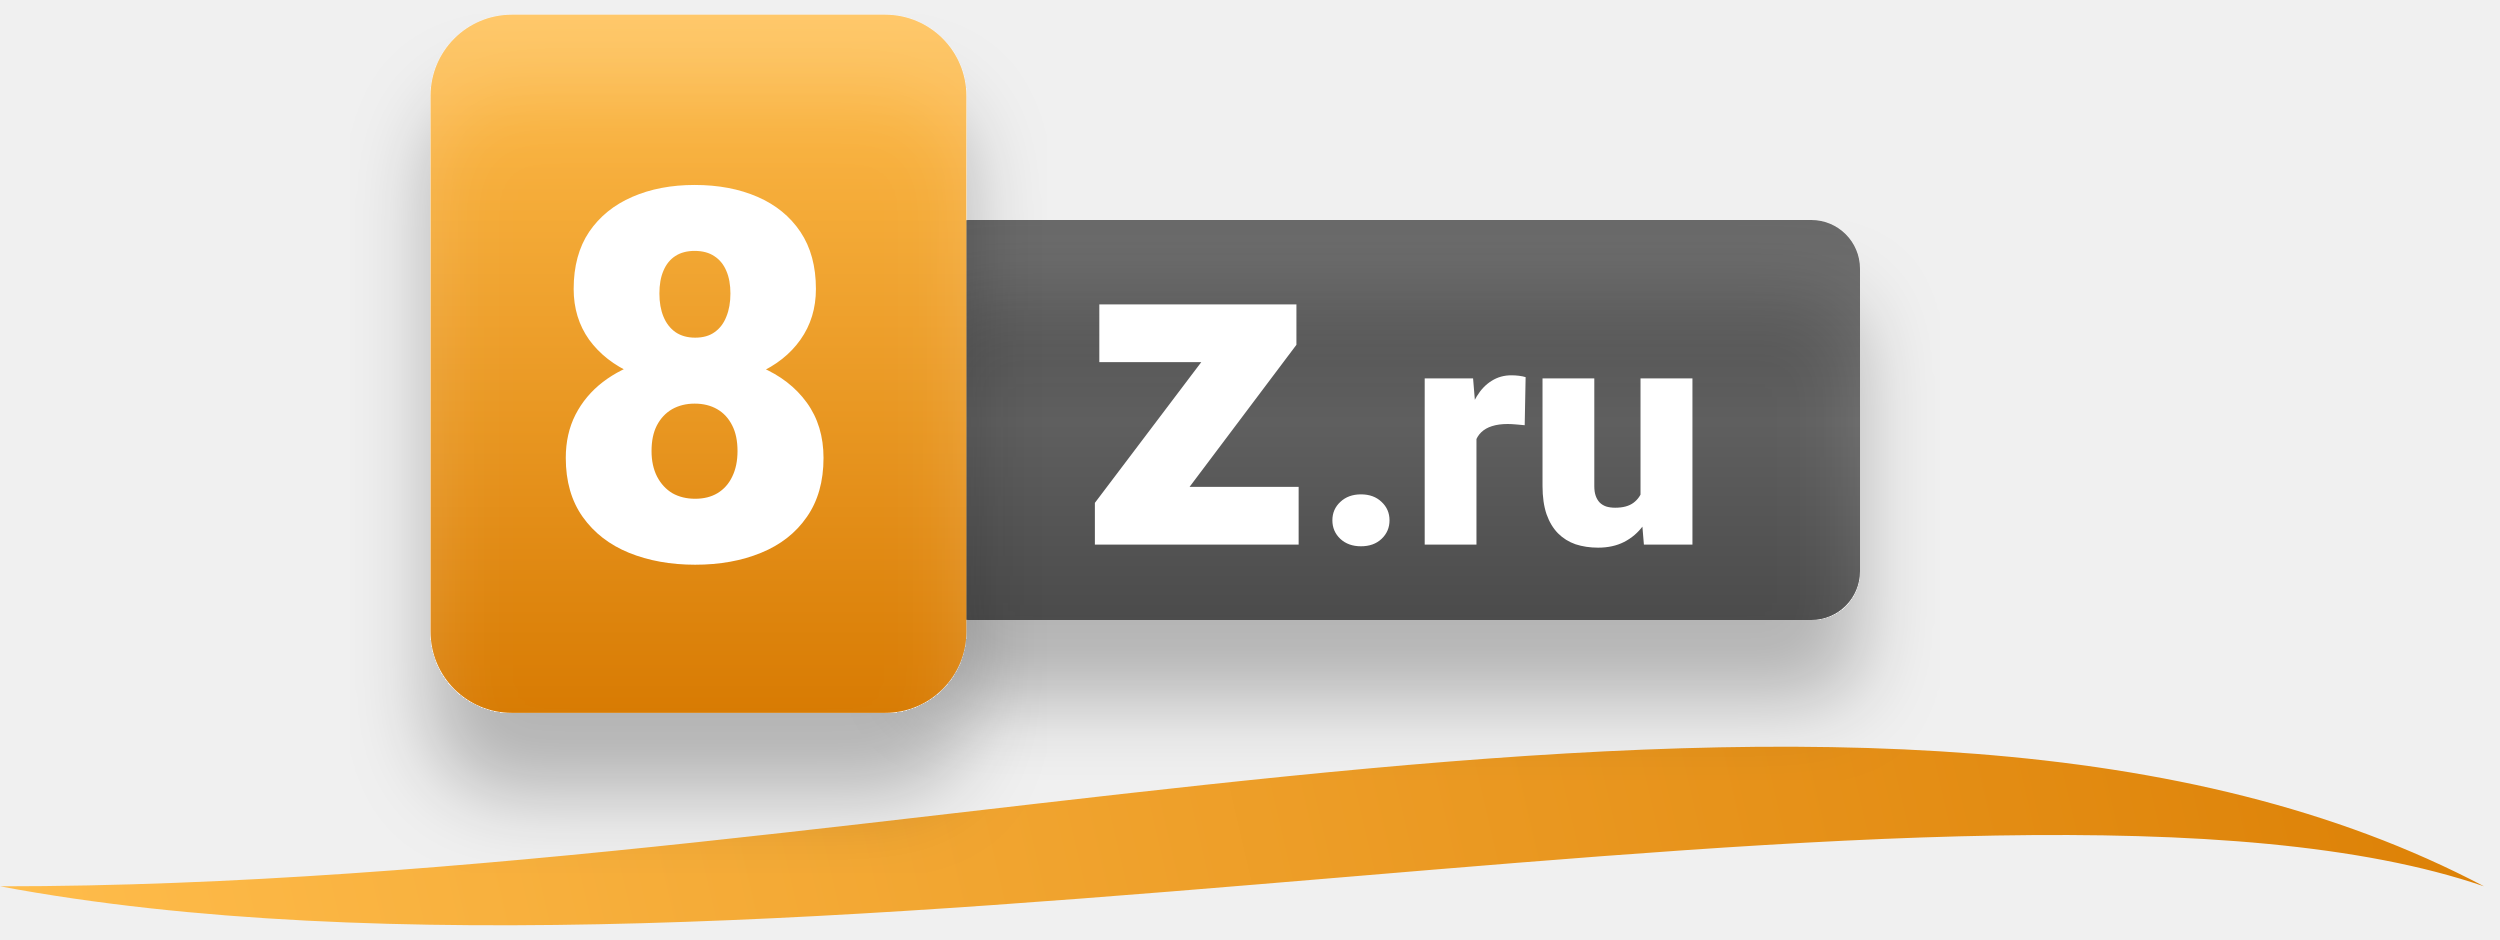
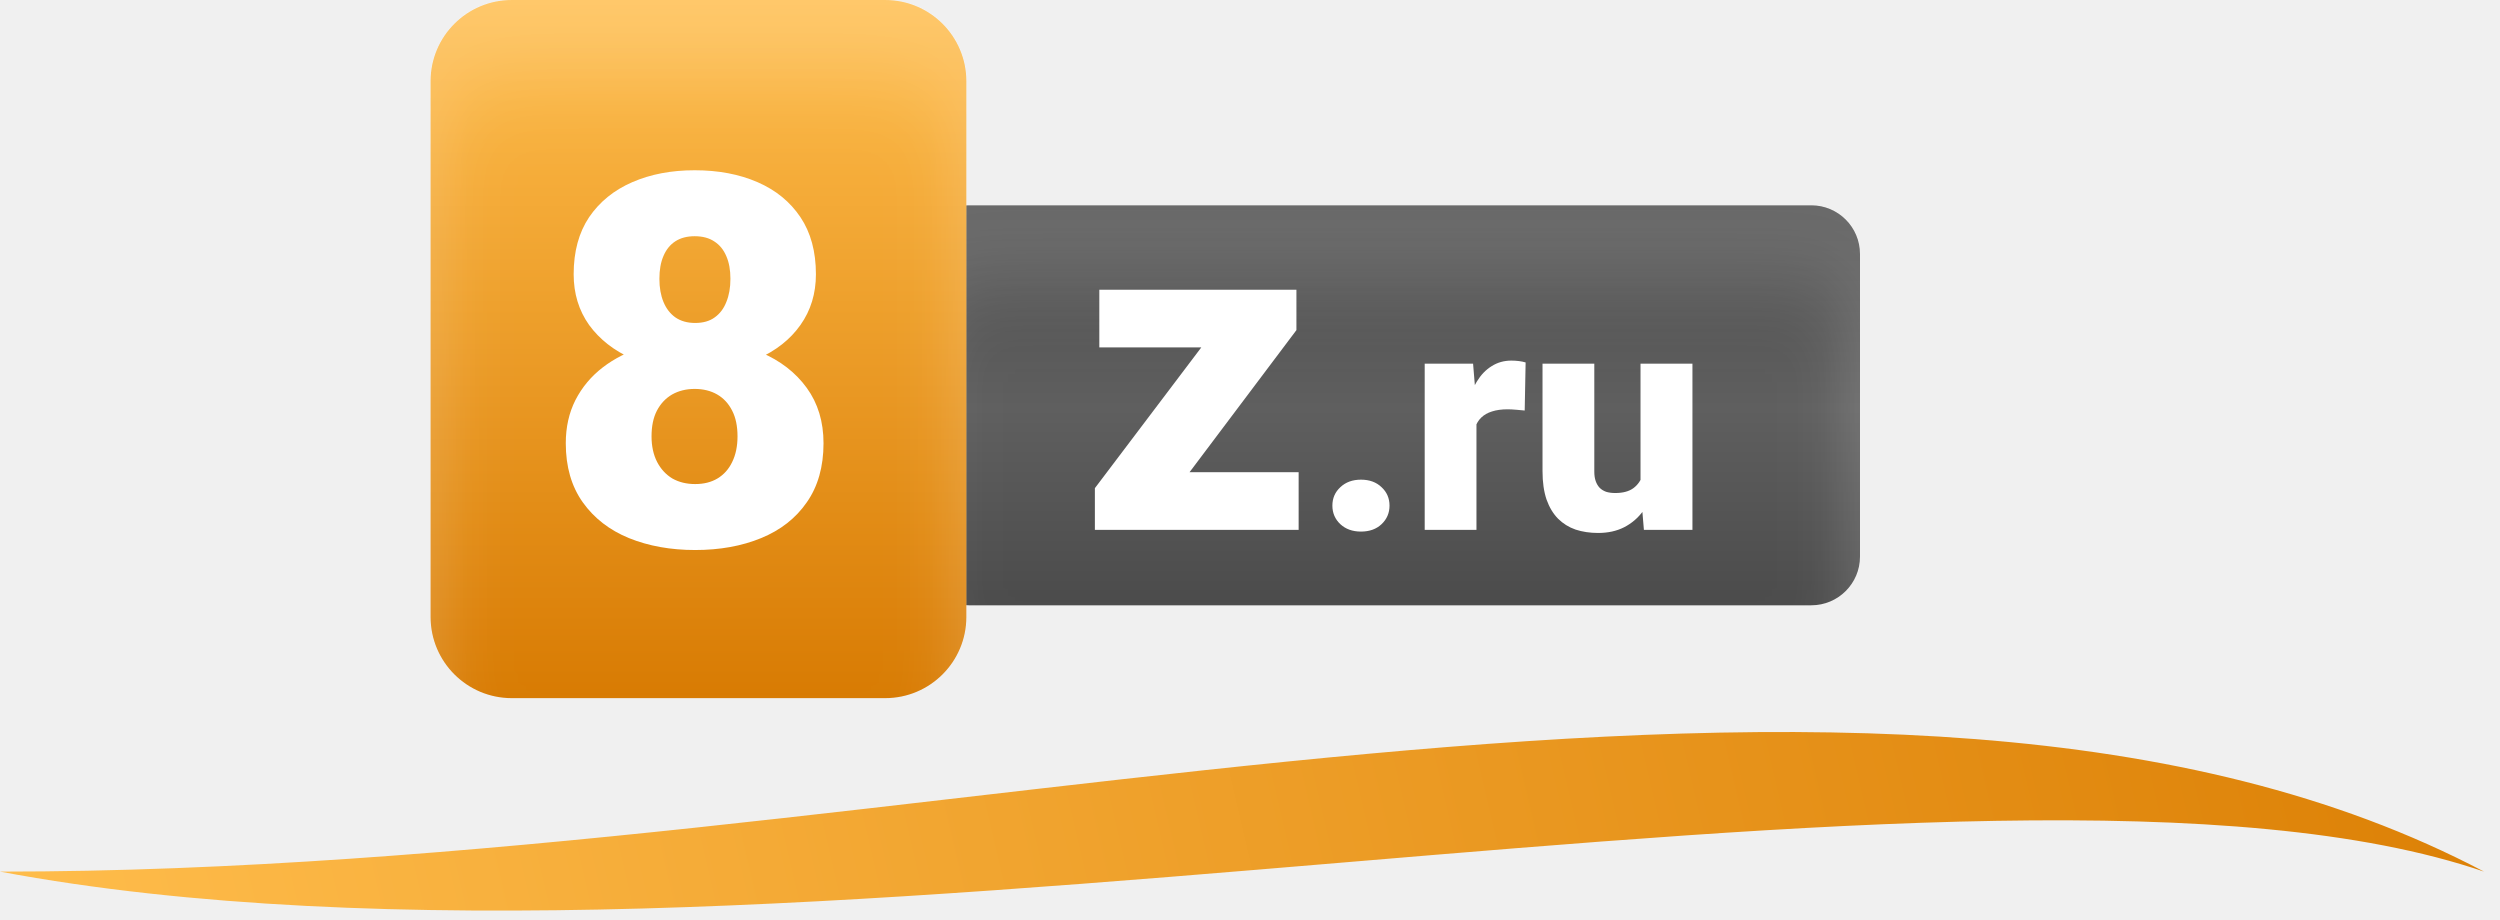
- <svg xmlns="http://www.w3.org/2000/svg" width="125" height="47" viewBox="0 0 125 47" fill="none">
-   <path d="M0 44.316C46.602 44.316 94.37 28.61 124.202 44.316C99.653 35.904 38.28 51.494 0 44.316Z" fill="url(#paint0_linear_3_106)" />
-   <g filter="url(#filter0_di_3_106)">
-     <rect x="46" y="11" width="47" height="20" rx="2.435" fill="url(#paint1_linear_3_106)" />
+ <svg xmlns="http://www.w3.org/2000/svg" width="125" height="46" viewBox="0 0 125 46" fill="none">
+   <path d="M0 43.581C46.602 43.581 94.37 27.875 124.202 43.581C99.653 35.169 38.28 50.759 0 43.581Z" fill="url(#paint0_linear_2002_3)" />
+   <g filter="url(#filter0_i_2002_3)">
+     <rect x="46" y="10.265" width="47" height="20" rx="2.435" fill="url(#paint1_linear_2002_3)" />
  </g>
-   <g filter="url(#filter1_di_3_106)">
-     <rect x="21.529" y="0.735" width="26.789" height="34.907" rx="4.059" fill="url(#paint2_linear_3_106)" />
+   <g filter="url(#filter1_i_2002_3)">
+     <rect x="21.529" width="26.789" height="34.907" rx="4.059" fill="url(#paint2_linear_2002_3)" />
  </g>
-   <path d="M41.176 22.896C41.176 24.071 40.897 25.056 40.339 25.851C39.789 26.646 39.029 27.242 38.056 27.639C37.092 28.037 35.993 28.236 34.758 28.236C33.532 28.236 32.429 28.037 31.448 27.639C30.475 27.242 29.706 26.646 29.139 25.851C28.573 25.056 28.289 24.071 28.289 22.896C28.289 22.092 28.45 21.373 28.771 20.739C29.101 20.097 29.558 19.551 30.141 19.103C30.725 18.655 31.405 18.312 32.183 18.076C32.97 17.839 33.82 17.721 34.733 17.721C35.967 17.721 37.071 17.932 38.043 18.355C39.016 18.769 39.781 19.361 40.339 20.13C40.897 20.9 41.176 21.822 41.176 22.896ZM36.876 22.553C36.876 22.046 36.788 21.619 36.61 21.272C36.432 20.917 36.183 20.646 35.862 20.46C35.54 20.274 35.164 20.181 34.733 20.181C34.31 20.181 33.934 20.274 33.604 20.46C33.283 20.646 33.029 20.917 32.843 21.272C32.665 21.619 32.577 22.046 32.577 22.553C32.577 23.044 32.67 23.471 32.856 23.834C33.042 24.189 33.295 24.464 33.617 24.659C33.946 24.845 34.327 24.938 34.758 24.938C35.19 24.938 35.562 24.845 35.874 24.659C36.196 24.464 36.441 24.189 36.61 23.834C36.788 23.471 36.876 23.044 36.876 22.553ZM40.796 14.448C40.796 15.412 40.538 16.258 40.022 16.985C39.515 17.704 38.804 18.266 37.891 18.672C36.986 19.069 35.942 19.268 34.758 19.268C33.583 19.268 32.534 19.069 31.613 18.672C30.699 18.266 29.98 17.704 29.456 16.985C28.94 16.258 28.683 15.412 28.683 14.448C28.683 13.315 28.94 12.364 29.456 11.594C29.98 10.825 30.699 10.241 31.613 9.844C32.526 9.446 33.566 9.248 34.733 9.248C35.917 9.248 36.965 9.446 37.879 9.844C38.792 10.241 39.506 10.825 40.022 11.594C40.538 12.364 40.796 13.315 40.796 14.448ZM36.521 14.676C36.521 14.237 36.454 13.86 36.318 13.547C36.183 13.226 35.984 12.981 35.722 12.812C35.46 12.634 35.13 12.545 34.733 12.545C34.352 12.545 34.031 12.63 33.769 12.799C33.507 12.968 33.308 13.213 33.173 13.535C33.037 13.848 32.97 14.228 32.97 14.676C32.97 15.116 33.037 15.501 33.173 15.831C33.308 16.16 33.507 16.418 33.769 16.604C34.039 16.79 34.369 16.883 34.758 16.883C35.156 16.883 35.481 16.79 35.735 16.604C35.997 16.418 36.191 16.16 36.318 15.831C36.454 15.501 36.521 15.116 36.521 14.676Z" fill="white" />
-   <path d="M64.932 24.343V27.229H55.632V24.343H64.932ZM64.821 17.24L57.308 27.229H54.744V25.143L62.246 15.22H64.821V17.24ZM63.589 15.22V18.106H54.966V15.22H63.589ZM66.619 26.016C66.619 25.647 66.752 25.34 67.018 25.094C67.285 24.843 67.628 24.718 68.048 24.718C68.473 24.718 68.816 24.843 69.077 25.094C69.343 25.34 69.476 25.647 69.476 26.016C69.476 26.384 69.343 26.694 69.077 26.945C68.816 27.191 68.473 27.314 68.048 27.314C67.628 27.314 67.285 27.191 67.018 26.945C66.752 26.694 66.619 26.384 66.619 26.016ZM73.823 20.977V27.229H71.235V18.919H73.654L73.823 20.977ZM76.281 18.857L76.235 21.261C76.133 21.251 75.995 21.238 75.82 21.223C75.646 21.207 75.5 21.2 75.383 21.2C75.081 21.2 74.819 21.236 74.599 21.307C74.384 21.374 74.205 21.476 74.061 21.615C73.923 21.748 73.821 21.917 73.754 22.122C73.693 22.326 73.665 22.564 73.67 22.836L73.201 22.529C73.201 21.97 73.255 21.463 73.363 21.008C73.475 20.547 73.634 20.15 73.839 19.817C74.044 19.479 74.292 19.221 74.584 19.041C74.876 18.857 75.203 18.765 75.567 18.765C75.695 18.765 75.82 18.773 75.943 18.788C76.071 18.803 76.184 18.826 76.281 18.857ZM82.026 25.209V18.919H84.622V27.229H82.195L82.026 25.209ZM82.272 23.519L82.948 23.504C82.948 24.062 82.882 24.579 82.748 25.055C82.615 25.527 82.418 25.936 82.157 26.284C81.901 26.633 81.584 26.904 81.204 27.099C80.831 27.288 80.398 27.383 79.906 27.383C79.497 27.383 79.121 27.326 78.777 27.214C78.439 27.096 78.148 26.914 77.902 26.668C77.656 26.418 77.464 26.098 77.326 25.708C77.193 25.314 77.126 24.843 77.126 24.295V18.919H79.715V24.311C79.715 24.495 79.737 24.654 79.784 24.787C79.83 24.92 79.896 25.032 79.983 25.125C80.07 25.212 80.178 25.278 80.306 25.324C80.439 25.365 80.59 25.386 80.759 25.386C81.148 25.386 81.453 25.304 81.673 25.14C81.893 24.976 82.047 24.753 82.134 24.472C82.226 24.19 82.272 23.873 82.272 23.519Z" fill="white" />
+   <path d="M41.176 22.161C41.176 23.336 40.897 24.321 40.339 25.116C39.789 25.911 39.029 26.507 38.056 26.905C37.092 27.302 35.993 27.501 34.758 27.501C33.532 27.501 32.429 27.302 31.448 26.905C30.475 26.507 29.706 25.911 29.139 25.116C28.573 24.321 28.289 23.336 28.289 22.161C28.289 21.357 28.45 20.639 28.771 20.005C29.101 19.362 29.558 18.816 30.141 18.368C30.725 17.92 31.405 17.578 32.183 17.341C32.97 17.104 33.82 16.986 34.733 16.986C35.967 16.986 37.071 17.197 38.043 17.62C39.016 18.034 39.781 18.626 40.339 19.396C40.897 20.165 41.176 21.087 41.176 22.161ZM36.876 21.818C36.876 21.311 36.788 20.884 36.61 20.537C36.432 20.182 36.183 19.912 35.862 19.725C35.54 19.539 35.164 19.446 34.733 19.446C34.31 19.446 33.934 19.539 33.604 19.725C33.283 19.912 33.029 20.182 32.843 20.537C32.665 20.884 32.577 21.311 32.577 21.818C32.577 22.309 32.67 22.736 32.856 23.099C33.042 23.454 33.295 23.729 33.617 23.924C33.946 24.11 34.327 24.203 34.758 24.203C35.19 24.203 35.562 24.11 35.874 23.924C36.196 23.729 36.441 23.454 36.61 23.099C36.788 22.736 36.876 22.309 36.876 21.818ZM40.796 13.713C40.796 14.677 40.538 15.523 40.022 16.25C39.515 16.969 38.804 17.531 37.891 17.937C36.986 18.334 35.942 18.533 34.758 18.533C33.583 18.533 32.534 18.334 31.613 17.937C30.699 17.531 29.98 16.969 29.456 16.25C28.94 15.523 28.683 14.677 28.683 13.713C28.683 12.58 28.94 11.629 29.456 10.859C29.98 10.09 30.699 9.506 31.613 9.109C32.526 8.711 33.566 8.513 34.733 8.513C35.917 8.513 36.965 8.711 37.879 9.109C38.792 9.506 39.506 10.09 40.022 10.859C40.538 11.629 40.796 12.58 40.796 13.713ZM36.521 13.941C36.521 13.502 36.454 13.126 36.318 12.813C36.183 12.491 35.984 12.246 35.722 12.077C35.46 11.899 35.13 11.811 34.733 11.811C34.352 11.811 34.031 11.895 33.769 12.064C33.507 12.233 33.308 12.479 33.173 12.8C33.037 13.113 32.97 13.493 32.97 13.941C32.97 14.381 33.037 14.766 33.173 15.096C33.308 15.425 33.507 15.683 33.769 15.87C34.039 16.055 34.369 16.148 34.758 16.148C35.156 16.148 35.481 16.055 35.735 15.87C35.997 15.683 36.191 15.425 36.318 15.096C36.454 14.766 36.521 14.381 36.521 13.941Z" fill="white" />
+   <path d="M64.932 23.609V26.494H55.632V23.609H64.932ZM64.821 16.506L57.308 26.494H54.744V24.408L62.246 14.486H64.821V16.506ZM63.589 14.486V17.371H54.966V14.486H63.589ZM66.619 25.281C66.619 24.912 66.752 24.605 67.018 24.359C67.285 24.108 67.628 23.983 68.048 23.983C68.473 23.983 68.816 24.108 69.077 24.359C69.343 24.605 69.476 24.912 69.476 25.281C69.476 25.649 69.343 25.959 69.077 26.21C68.816 26.456 68.473 26.579 68.048 26.579C67.628 26.579 67.285 26.456 67.018 26.21C66.752 25.959 66.619 25.649 66.619 25.281ZM73.823 20.242V26.494H71.235V18.184H73.654L73.823 20.242ZM76.281 18.122L76.235 20.526C76.133 20.516 75.995 20.503 75.82 20.488C75.646 20.473 75.5 20.465 75.383 20.465C75.081 20.465 74.819 20.501 74.599 20.573C74.384 20.639 74.205 20.741 74.061 20.88C73.923 21.013 73.821 21.182 73.754 21.387C73.693 21.591 73.665 21.829 73.67 22.101L73.201 21.794C73.201 21.236 73.255 20.729 73.363 20.273C73.475 19.812 73.634 19.415 73.839 19.082C74.044 18.744 74.292 18.486 74.584 18.307C74.876 18.122 75.203 18.03 75.567 18.03C75.695 18.03 75.82 18.038 75.943 18.053C76.071 18.069 76.184 18.092 76.281 18.122ZM82.026 24.474V18.184H84.622V26.494H82.195L82.026 24.474ZM82.272 22.785L82.948 22.769C82.948 23.327 82.882 23.844 82.748 24.321C82.615 24.792 82.418 25.201 82.157 25.549C81.901 25.898 81.584 26.169 81.204 26.364C80.831 26.553 80.398 26.648 79.906 26.648C79.497 26.648 79.121 26.592 78.777 26.479C78.439 26.361 78.148 26.179 77.902 25.934C77.656 25.683 77.464 25.363 77.326 24.974C77.193 24.579 77.126 24.108 77.126 23.56V18.184H79.715V23.576C79.715 23.76 79.737 23.919 79.784 24.052C79.83 24.185 79.896 24.298 79.983 24.39C80.07 24.477 80.178 24.543 80.306 24.59C80.439 24.63 80.59 24.651 80.759 24.651C81.148 24.651 81.453 24.569 81.673 24.405C81.893 24.241 82.047 24.018 82.134 23.737C82.226 23.455 82.272 23.138 82.272 22.785Z" fill="white" />
  <defs>
-     <filter id="filter0_di_3_106" x="42" y="11" width="55" height="28" filterUnits="userSpaceOnUse" color-interpolation-filters="sRGB">
+     <filter id="filter0_i_2002_3" x="46" y="10.265" width="47" height="24" filterUnits="userSpaceOnUse" color-interpolation-filters="sRGB">
      <feFlood flood-opacity="0" result="BackgroundImageFix" />
-       <feColorMatrix in="SourceAlpha" type="matrix" values="0 0 0 0 0 0 0 0 0 0 0 0 0 0 0 0 0 0 127 0" result="hardAlpha" />
-       <feOffset dy="4" />
-       <feGaussianBlur stdDeviation="2" />
-       <feComposite in2="hardAlpha" operator="out" />
-       <feColorMatrix type="matrix" values="0 0 0 0 0 0 0 0 0 0 0 0 0 0 0 0 0 0 0.25 0" />
-       <feBlend mode="normal" in2="BackgroundImageFix" result="effect1_dropShadow_3_106" />
-       <feBlend mode="normal" in="SourceGraphic" in2="effect1_dropShadow_3_106" result="shape" />
+       <feBlend mode="normal" in="SourceGraphic" in2="BackgroundImageFix" result="shape" />
      <feColorMatrix in="SourceAlpha" type="matrix" values="0 0 0 0 0 0 0 0 0 0 0 0 0 0 0 0 0 0 127 0" result="hardAlpha" />
      <feOffset dy="4" />
      <feGaussianBlur stdDeviation="2" />
      <feComposite in2="hardAlpha" operator="arithmetic" k2="-1" k3="1" />
      <feColorMatrix type="matrix" values="0 0 0 0 1 0 0 0 0 1 0 0 0 0 1 0 0 0 0.17 0" />
-       <feBlend mode="normal" in2="shape" result="effect2_innerShadow_3_106" />
+       <feBlend mode="normal" in2="shape" result="effect1_innerShadow_2002_3" />
    </filter>
-     <filter id="filter1_di_3_106" x="17.529" y="0.735" width="34.789" height="42.907" filterUnits="userSpaceOnUse" color-interpolation-filters="sRGB">
+     <filter id="filter1_i_2002_3" x="21.529" y="0" width="26.789" height="38.907" filterUnits="userSpaceOnUse" color-interpolation-filters="sRGB">
      <feFlood flood-opacity="0" result="BackgroundImageFix" />
-       <feColorMatrix in="SourceAlpha" type="matrix" values="0 0 0 0 0 0 0 0 0 0 0 0 0 0 0 0 0 0 127 0" result="hardAlpha" />
-       <feOffset dy="4" />
-       <feGaussianBlur stdDeviation="2" />
-       <feComposite in2="hardAlpha" operator="out" />
-       <feColorMatrix type="matrix" values="0 0 0 0 0 0 0 0 0 0 0 0 0 0 0 0 0 0 0.25 0" />
-       <feBlend mode="normal" in2="BackgroundImageFix" result="effect1_dropShadow_3_106" />
-       <feBlend mode="normal" in="SourceGraphic" in2="effect1_dropShadow_3_106" result="shape" />
+       <feBlend mode="normal" in="SourceGraphic" in2="BackgroundImageFix" result="shape" />
      <feColorMatrix in="SourceAlpha" type="matrix" values="0 0 0 0 0 0 0 0 0 0 0 0 0 0 0 0 0 0 127 0" result="hardAlpha" />
      <feOffset dy="4" />
      <feGaussianBlur stdDeviation="2" />
      <feComposite in2="hardAlpha" operator="arithmetic" k2="-1" k3="1" />
      <feColorMatrix type="matrix" values="0 0 0 0 1 0 0 0 0 1 0 0 0 0 1 0 0 0 0.17 0" />
-       <feBlend mode="normal" in2="shape" result="effect2_innerShadow_3_106" />
+       <feBlend mode="normal" in2="shape" result="effect1_innerShadow_2002_3" />
    </filter>
-     <linearGradient id="paint0_linear_3_106" x1="2.71404e-07" y1="49.4" x2="121.047" y2="21.18" gradientUnits="userSpaceOnUse">
+     <linearGradient id="paint0_linear_2002_3" x1="2.71404e-07" y1="48.665" x2="121.047" y2="20.445" gradientUnits="userSpaceOnUse">
      <stop stop-color="#FFBD4C" />
      <stop offset="1" stop-color="#DC8005" />
    </linearGradient>
-     <linearGradient id="paint1_linear_3_106" x1="69.5" y1="11" x2="69.5" y2="31" gradientUnits="userSpaceOnUse">
+     <linearGradient id="paint1_linear_2002_3" x1="69.5" y1="10.265" x2="69.5" y2="30.265" gradientUnits="userSpaceOnUse">
      <stop stop-color="#4B4B4B" />
      <stop offset="0.506" stop-color="#5F5F5F" />
      <stop offset="1" stop-color="#4B4B4B" />
    </linearGradient>
-     <linearGradient id="paint2_linear_3_106" x1="34.923" y1="0.735" x2="34.923" y2="35.641" gradientUnits="userSpaceOnUse">
+     <linearGradient id="paint2_linear_2002_3" x1="34.923" y1="0" x2="34.923" y2="34.907" gradientUnits="userSpaceOnUse">
      <stop stop-color="#FFBD4C" />
      <stop offset="1" stop-color="#D87B03" />
    </linearGradient>
  </defs>
</svg>
